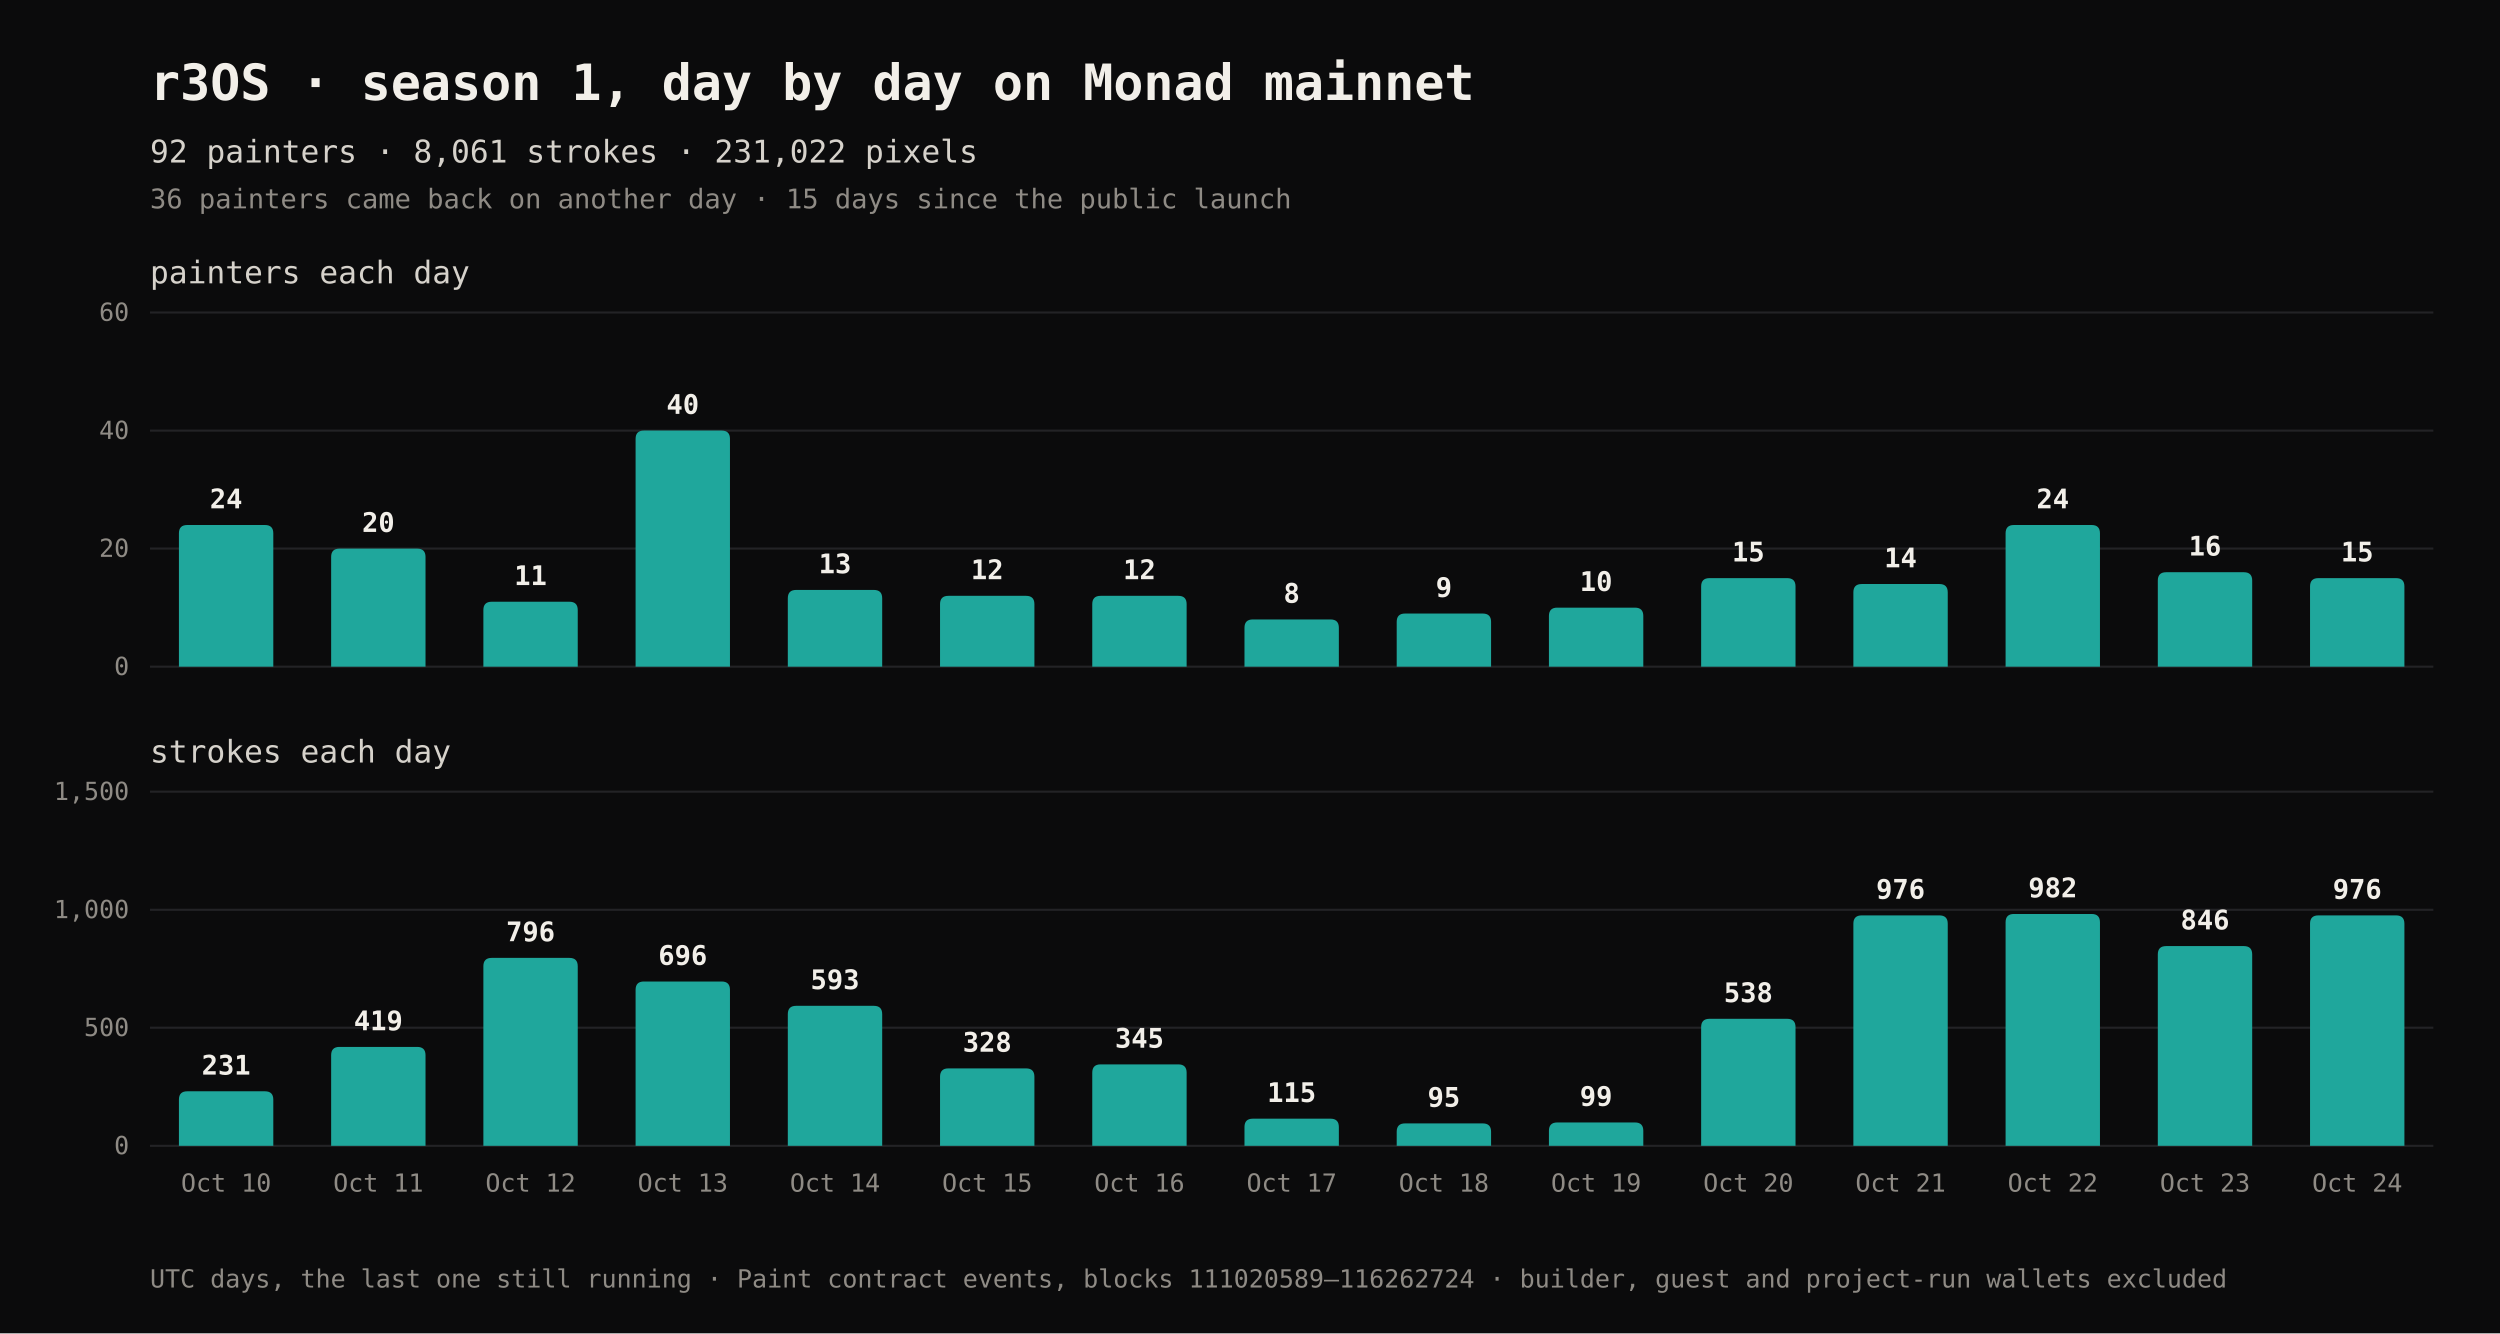
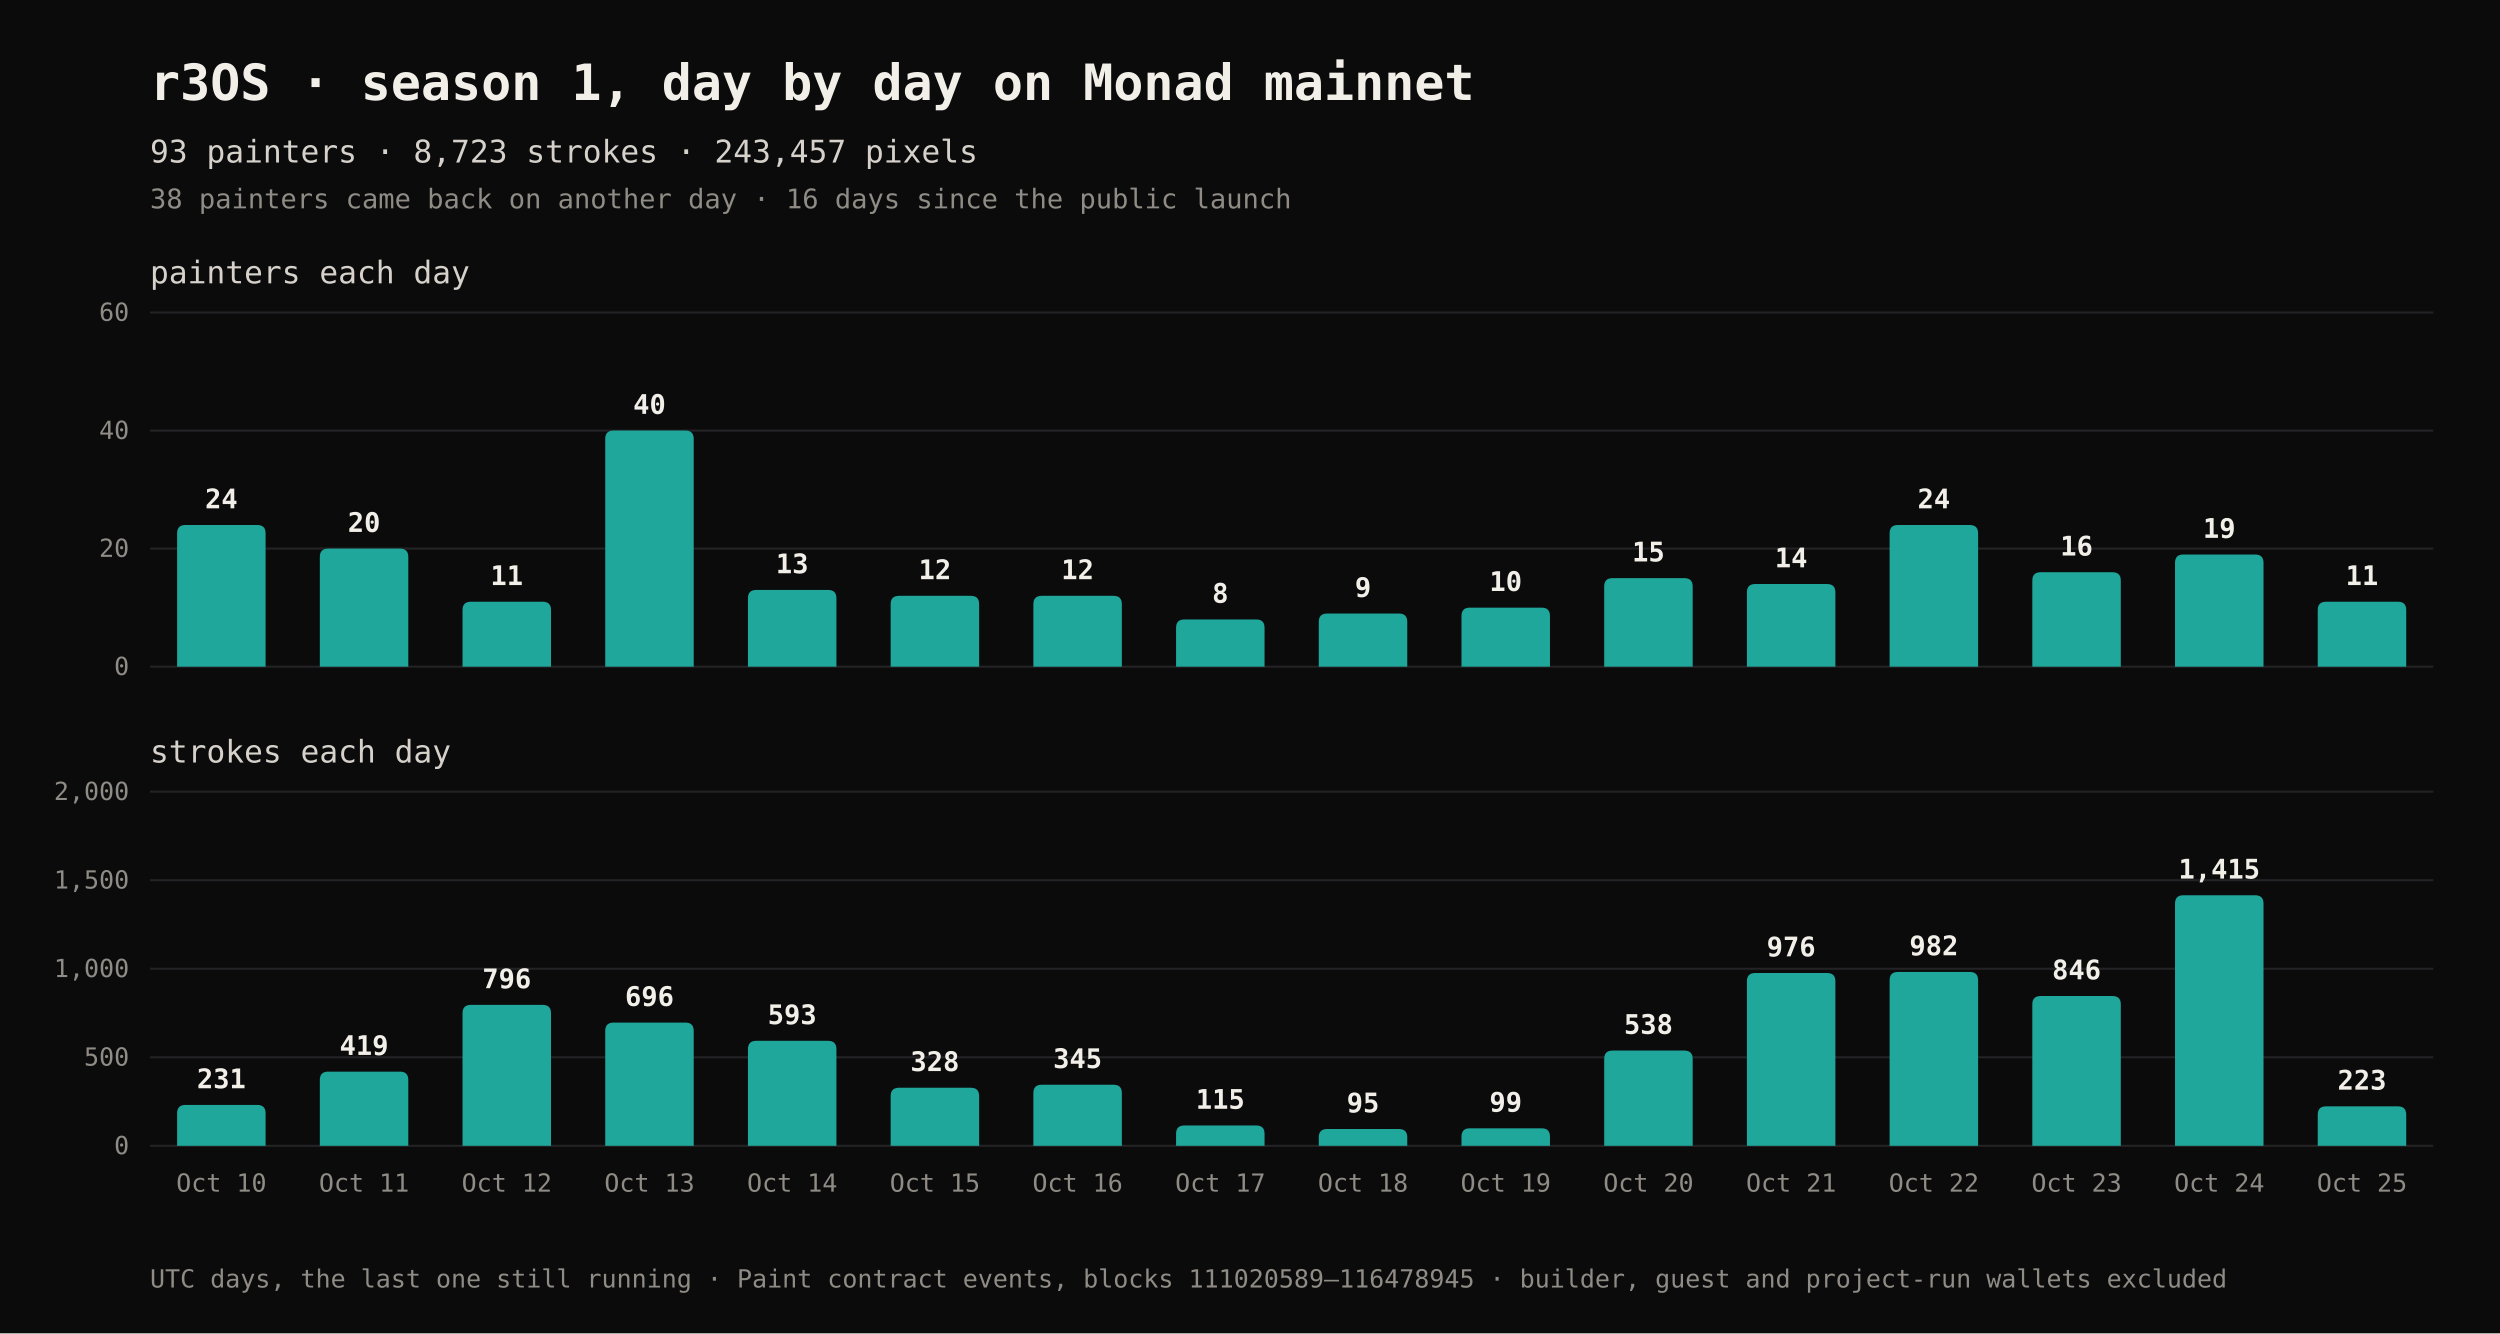
<svg xmlns="http://www.w3.org/2000/svg" width="1200" height="640" viewBox="0 0 1200 640" role="img" aria-labelledby="t d" font-family="'IBM Plex Mono', ui-monospace, SFMono-Regular, Menlo, Consolas, monospace">
  <rect width="1200" height="640" fill="#0b0b0c" />
  <text x="72" y="48" fill="#f2efe9" font-size="24" font-weight="700">r3OS · season 1, day by day on Monad mainnet</text>
-   <text x="72" y="78" fill="#d6d2cb" font-size="15">92 painters · 8,061 strokes · 231,022 pixels</text>
-   <text x="72" y="100" fill="#8f8b85" font-size="13">36 painters came back on another day · 15 days since the public launch</text>
+   <text x="72" y="78" fill="#d6d2cb" font-size="15">93 painters · 8,723 strokes · 243,457 pixels</text>
+   <text x="72" y="100" fill="#8f8b85" font-size="13">38 painters came back on another day · 16 days since the public launch</text>
  <text x="72" y="136" fill="#d6d2cb" font-size="15">painters each day</text>
  <line x1="72" x2="1168" y1="320.0" y2="320.0" stroke="#232326" stroke-width="1" />
  <text x="62" y="320.0" dy="4" text-anchor="end" fill="#8f8b85" font-size="12">0</text>
  <line x1="72" x2="1168" y1="263.3" y2="263.3" stroke="#232326" stroke-width="1" />
  <text x="62" y="263.3" dy="4" text-anchor="end" fill="#8f8b85" font-size="12">20</text>
  <line x1="72" x2="1168" y1="206.7" y2="206.7" stroke="#232326" stroke-width="1" />
  <text x="62" y="206.7" dy="4" text-anchor="end" fill="#8f8b85" font-size="12">40</text>
  <line x1="72" x2="1168" y1="150.0" y2="150.0" stroke="#232326" stroke-width="1" />
  <text x="62" y="150.0" dy="4" text-anchor="end" fill="#8f8b85" font-size="12">60</text>
-   <path d="M85.883,320V256Q85.883,252 89.883,252H127.184Q131.184,252 131.184,256V320Z" fill="#1fa79c" />
-   <text x="108.533" y="244" text-anchor="middle" fill="#f2efe9" font-size="13" font-weight="600">24</text>
-   <path d="M158.949,320V267.333Q158.949,263.333 162.949,263.333H200.251Q204.251,263.333 204.251,267.333V320Z" fill="#1fa79c" />
-   <text x="181.6" y="255.333" text-anchor="middle" fill="#f2efe9" font-size="13" font-weight="600">20</text>
-   <path d="M232.016,320V292.833Q232.016,288.833 236.016,288.833H273.317Q277.317,288.833 277.317,292.833V320Z" fill="#1fa79c" />
-   <text x="254.667" y="280.833" text-anchor="middle" fill="#f2efe9" font-size="13" font-weight="600">11</text>
-   <path d="M305.083,320V210.667Q305.083,206.667 309.083,206.667H346.384Q350.384,206.667 350.384,210.667V320Z" fill="#1fa79c" />
-   <text x="327.733" y="198.667" text-anchor="middle" fill="#f2efe9" font-size="13" font-weight="600">40</text>
-   <path d="M378.149,320V287.167Q378.149,283.167 382.149,283.167H419.451Q423.451,283.167 423.451,287.167V320Z" fill="#1fa79c" />
-   <text x="400.8" y="275.167" text-anchor="middle" fill="#f2efe9" font-size="13" font-weight="600">13</text>
-   <path d="M451.216,320V290Q451.216,286 455.216,286H492.517Q496.517,286 496.517,290V320Z" fill="#1fa79c" />
-   <text x="473.867" y="278" text-anchor="middle" fill="#f2efe9" font-size="13" font-weight="600">12</text>
-   <path d="M524.283,320V290Q524.283,286 528.283,286H565.584Q569.584,286 569.584,290V320Z" fill="#1fa79c" />
-   <text x="546.933" y="278" text-anchor="middle" fill="#f2efe9" font-size="13" font-weight="600">12</text>
-   <path d="M597.349,320V301.333Q597.349,297.333 601.349,297.333H638.651Q642.651,297.333 642.651,301.333V320Z" fill="#1fa79c" />
-   <text x="620" y="289.333" text-anchor="middle" fill="#f2efe9" font-size="13" font-weight="600">8</text>
-   <path d="M670.416,320V298.5Q670.416,294.5 674.416,294.5H711.717Q715.717,294.5 715.717,298.5V320Z" fill="#1fa79c" />
-   <text x="693.067" y="286.5" text-anchor="middle" fill="#f2efe9" font-size="13" font-weight="600">9</text>
-   <path d="M743.483,320V295.667Q743.483,291.667 747.483,291.667H784.784Q788.784,291.667 788.784,295.667V320Z" fill="#1fa79c" />
-   <text x="766.133" y="283.667" text-anchor="middle" fill="#f2efe9" font-size="13" font-weight="600">10</text>
-   <path d="M816.549,320V281.5Q816.549,277.5 820.549,277.5H857.851Q861.851,277.5 861.851,281.5V320Z" fill="#1fa79c" />
-   <text x="839.2" y="269.5" text-anchor="middle" fill="#f2efe9" font-size="13" font-weight="600">15</text>
-   <path d="M889.616,320V284.333Q889.616,280.333 893.616,280.333H930.917Q934.917,280.333 934.917,284.333V320Z" fill="#1fa79c" />
-   <text x="912.267" y="272.333" text-anchor="middle" fill="#f2efe9" font-size="13" font-weight="600">14</text>
-   <path d="M962.683,320V256Q962.683,252 966.683,252H1003.984Q1007.984,252 1007.984,256V320Z" fill="#1fa79c" />
-   <text x="985.333" y="244" text-anchor="middle" fill="#f2efe9" font-size="13" font-weight="600">24</text>
-   <path d="M1035.749,320V278.667Q1035.749,274.667 1039.749,274.667H1077.051Q1081.051,274.667 1081.051,278.667V320Z" fill="#1fa79c" />
-   <text x="1058.4" y="266.667" text-anchor="middle" fill="#f2efe9" font-size="13" font-weight="600">16</text>
-   <path d="M1108.816,320V281.5Q1108.816,277.5 1112.816,277.5H1150.117Q1154.117,277.5 1154.117,281.5V320Z" fill="#1fa79c" />
-   <text x="1131.467" y="269.5" text-anchor="middle" fill="#f2efe9" font-size="13" font-weight="600">15</text>
+   <path d="M85.015,320V256Q85.015,252 89.015,252H123.485Q127.485,252 127.485,256V320Z" fill="#1fa79c" />
+   <text x="106.25" y="244" text-anchor="middle" fill="#f2efe9" font-size="13" font-weight="600">24</text>
+   <path d="M153.515,320V267.333Q153.515,263.333 157.515,263.333H191.985Q195.985,263.333 195.985,267.333V320Z" fill="#1fa79c" />
+   <text x="174.75" y="255.333" text-anchor="middle" fill="#f2efe9" font-size="13" font-weight="600">20</text>
+   <path d="M222.015,320V292.833Q222.015,288.833 226.015,288.833H260.485Q264.485,288.833 264.485,292.833V320Z" fill="#1fa79c" />
+   <text x="243.25" y="280.833" text-anchor="middle" fill="#f2efe9" font-size="13" font-weight="600">11</text>
+   <path d="M290.515,320V210.667Q290.515,206.667 294.515,206.667H328.985Q332.985,206.667 332.985,210.667V320Z" fill="#1fa79c" />
+   <text x="311.75" y="198.667" text-anchor="middle" fill="#f2efe9" font-size="13" font-weight="600">40</text>
+   <path d="M359.015,320V287.167Q359.015,283.167 363.015,283.167H397.485Q401.485,283.167 401.485,287.167V320Z" fill="#1fa79c" />
+   <text x="380.25" y="275.167" text-anchor="middle" fill="#f2efe9" font-size="13" font-weight="600">13</text>
+   <path d="M427.515,320V290Q427.515,286 431.515,286H465.985Q469.985,286 469.985,290V320Z" fill="#1fa79c" />
+   <text x="448.75" y="278" text-anchor="middle" fill="#f2efe9" font-size="13" font-weight="600">12</text>
+   <path d="M496.015,320V290Q496.015,286 500.015,286H534.485Q538.485,286 538.485,290V320Z" fill="#1fa79c" />
+   <text x="517.25" y="278" text-anchor="middle" fill="#f2efe9" font-size="13" font-weight="600">12</text>
+   <path d="M564.515,320V301.333Q564.515,297.333 568.515,297.333H602.985Q606.985,297.333 606.985,301.333V320Z" fill="#1fa79c" />
+   <text x="585.75" y="289.333" text-anchor="middle" fill="#f2efe9" font-size="13" font-weight="600">8</text>
+   <path d="M633.015,320V298.5Q633.015,294.5 637.015,294.5H671.485Q675.485,294.5 675.485,298.5V320Z" fill="#1fa79c" />
+   <text x="654.25" y="286.5" text-anchor="middle" fill="#f2efe9" font-size="13" font-weight="600">9</text>
+   <path d="M701.515,320V295.667Q701.515,291.667 705.515,291.667H739.985Q743.985,291.667 743.985,295.667V320Z" fill="#1fa79c" />
+   <text x="722.75" y="283.667" text-anchor="middle" fill="#f2efe9" font-size="13" font-weight="600">10</text>
+   <path d="M770.015,320V281.5Q770.015,277.5 774.015,277.5H808.485Q812.485,277.5 812.485,281.5V320Z" fill="#1fa79c" />
+   <text x="791.25" y="269.5" text-anchor="middle" fill="#f2efe9" font-size="13" font-weight="600">15</text>
+   <path d="M838.515,320V284.333Q838.515,280.333 842.515,280.333H876.985Q880.985,280.333 880.985,284.333V320Z" fill="#1fa79c" />
+   <text x="859.75" y="272.333" text-anchor="middle" fill="#f2efe9" font-size="13" font-weight="600">14</text>
+   <path d="M907.015,320V256Q907.015,252 911.015,252H945.485Q949.485,252 949.485,256V320Z" fill="#1fa79c" />
+   <text x="928.25" y="244" text-anchor="middle" fill="#f2efe9" font-size="13" font-weight="600">24</text>
+   <path d="M975.515,320V278.667Q975.515,274.667 979.515,274.667H1013.985Q1017.985,274.667 1017.985,278.667V320Z" fill="#1fa79c" />
+   <text x="996.75" y="266.667" text-anchor="middle" fill="#f2efe9" font-size="13" font-weight="600">16</text>
+   <path d="M1044.015,320V270.167Q1044.015,266.167 1048.015,266.167H1082.485Q1086.485,266.167 1086.485,270.167V320Z" fill="#1fa79c" />
+   <text x="1065.25" y="258.167" text-anchor="middle" fill="#f2efe9" font-size="13" font-weight="600">19</text>
+   <path d="M1112.515,320V292.833Q1112.515,288.833 1116.515,288.833H1150.985Q1154.985,288.833 1154.985,292.833V320Z" fill="#1fa79c" />
+   <text x="1133.75" y="280.833" text-anchor="middle" fill="#f2efe9" font-size="13" font-weight="600">11</text>
  <text x="72" y="366" fill="#d6d2cb" font-size="15">strokes each day</text>
  <line x1="72" x2="1168" y1="550.0" y2="550.0" stroke="#232326" stroke-width="1" />
  <text x="62" y="550.0" dy="4" text-anchor="end" fill="#8f8b85" font-size="12">0</text>
-   <line x1="72" x2="1168" y1="493.3" y2="493.3" stroke="#232326" stroke-width="1" />
-   <text x="62" y="493.3" dy="4" text-anchor="end" fill="#8f8b85" font-size="12">500</text>
-   <line x1="72" x2="1168" y1="436.7" y2="436.7" stroke="#232326" stroke-width="1" />
-   <text x="62" y="436.7" dy="4" text-anchor="end" fill="#8f8b85" font-size="12">1,000</text>
+   <line x1="72" x2="1168" y1="507.5" y2="507.5" stroke="#232326" stroke-width="1" />
+   <text x="62" y="507.5" dy="4" text-anchor="end" fill="#8f8b85" font-size="12">500</text>
+   <line x1="72" x2="1168" y1="465.0" y2="465.0" stroke="#232326" stroke-width="1" />
+   <text x="62" y="465.0" dy="4" text-anchor="end" fill="#8f8b85" font-size="12">1,000</text>
+   <line x1="72" x2="1168" y1="422.5" y2="422.5" stroke="#232326" stroke-width="1" />
+   <text x="62" y="422.5" dy="4" text-anchor="end" fill="#8f8b85" font-size="12">1,500</text>
  <line x1="72" x2="1168" y1="380.0" y2="380.0" stroke="#232326" stroke-width="1" />
-   <text x="62" y="380.0" dy="4" text-anchor="end" fill="#8f8b85" font-size="12">1,500</text>
-   <path d="M85.883,550V527.82Q85.883,523.82 89.883,523.82H127.184Q131.184,523.82 131.184,527.82V550Z" fill="#1fa79c" />
-   <text x="108.533" y="515.82" text-anchor="middle" fill="#f2efe9" font-size="13" font-weight="600">231</text>
-   <text x="108.533" y="572" text-anchor="middle" fill="#8f8b85" font-size="12">Oct 10</text>
-   <path d="M158.949,550V506.513Q158.949,502.513 162.949,502.513H200.251Q204.251,502.513 204.251,506.513V550Z" fill="#1fa79c" />
-   <text x="181.6" y="494.513" text-anchor="middle" fill="#f2efe9" font-size="13" font-weight="600">419</text>
-   <text x="181.6" y="572" text-anchor="middle" fill="#8f8b85" font-size="12">Oct 11</text>
-   <path d="M232.016,550V463.787Q232.016,459.787 236.016,459.787H273.317Q277.317,459.787 277.317,463.787V550Z" fill="#1fa79c" />
-   <text x="254.667" y="451.787" text-anchor="middle" fill="#f2efe9" font-size="13" font-weight="600">796</text>
-   <text x="254.667" y="572" text-anchor="middle" fill="#8f8b85" font-size="12">Oct 12</text>
-   <path d="M305.083,550V475.12Q305.083,471.12 309.083,471.12H346.384Q350.384,471.12 350.384,475.12V550Z" fill="#1fa79c" />
-   <text x="327.733" y="463.12" text-anchor="middle" fill="#f2efe9" font-size="13" font-weight="600">696</text>
-   <text x="327.733" y="572" text-anchor="middle" fill="#8f8b85" font-size="12">Oct 13</text>
-   <path d="M378.149,550V486.793Q378.149,482.793 382.149,482.793H419.451Q423.451,482.793 423.451,486.793V550Z" fill="#1fa79c" />
-   <text x="400.8" y="474.793" text-anchor="middle" fill="#f2efe9" font-size="13" font-weight="600">593</text>
-   <text x="400.8" y="572" text-anchor="middle" fill="#8f8b85" font-size="12">Oct 14</text>
-   <path d="M451.216,550V516.827Q451.216,512.827 455.216,512.827H492.517Q496.517,512.827 496.517,516.827V550Z" fill="#1fa79c" />
-   <text x="473.867" y="504.827" text-anchor="middle" fill="#f2efe9" font-size="13" font-weight="600">328</text>
-   <text x="473.867" y="572" text-anchor="middle" fill="#8f8b85" font-size="12">Oct 15</text>
-   <path d="M524.283,550V514.9Q524.283,510.9 528.283,510.9H565.584Q569.584,510.9 569.584,514.9V550Z" fill="#1fa79c" />
-   <text x="546.933" y="502.9" text-anchor="middle" fill="#f2efe9" font-size="13" font-weight="600">345</text>
-   <text x="546.933" y="572" text-anchor="middle" fill="#8f8b85" font-size="12">Oct 16</text>
-   <path d="M597.349,550V540.967Q597.349,536.967 601.349,536.967H638.651Q642.651,536.967 642.651,540.967V550Z" fill="#1fa79c" />
-   <text x="620" y="528.967" text-anchor="middle" fill="#f2efe9" font-size="13" font-weight="600">115</text>
-   <text x="620" y="572" text-anchor="middle" fill="#8f8b85" font-size="12">Oct 17</text>
-   <path d="M670.416,550V543.233Q670.416,539.233 674.416,539.233H711.717Q715.717,539.233 715.717,543.233V550Z" fill="#1fa79c" />
-   <text x="693.067" y="531.233" text-anchor="middle" fill="#f2efe9" font-size="13" font-weight="600">95</text>
-   <text x="693.067" y="572" text-anchor="middle" fill="#8f8b85" font-size="12">Oct 18</text>
-   <path d="M743.483,550V542.78Q743.483,538.78 747.483,538.78H784.784Q788.784,538.78 788.784,542.78V550Z" fill="#1fa79c" />
-   <text x="766.133" y="530.78" text-anchor="middle" fill="#f2efe9" font-size="13" font-weight="600">99</text>
-   <text x="766.133" y="572" text-anchor="middle" fill="#8f8b85" font-size="12">Oct 19</text>
-   <path d="M816.549,550V493.027Q816.549,489.027 820.549,489.027H857.851Q861.851,489.027 861.851,493.027V550Z" fill="#1fa79c" />
-   <text x="839.2" y="481.027" text-anchor="middle" fill="#f2efe9" font-size="13" font-weight="600">538</text>
-   <text x="839.2" y="572" text-anchor="middle" fill="#8f8b85" font-size="12">Oct 20</text>
-   <path d="M889.616,550V443.387Q889.616,439.387 893.616,439.387H930.917Q934.917,439.387 934.917,443.387V550Z" fill="#1fa79c" />
-   <text x="912.267" y="431.387" text-anchor="middle" fill="#f2efe9" font-size="13" font-weight="600">976</text>
-   <text x="912.267" y="572" text-anchor="middle" fill="#8f8b85" font-size="12">Oct 21</text>
-   <path d="M962.683,550V442.707Q962.683,438.707 966.683,438.707H1003.984Q1007.984,438.707 1007.984,442.707V550Z" fill="#1fa79c" />
-   <text x="985.333" y="430.707" text-anchor="middle" fill="#f2efe9" font-size="13" font-weight="600">982</text>
-   <text x="985.333" y="572" text-anchor="middle" fill="#8f8b85" font-size="12">Oct 22</text>
-   <path d="M1035.749,550V458.12Q1035.749,454.12 1039.749,454.12H1077.051Q1081.051,454.12 1081.051,458.12V550Z" fill="#1fa79c" />
-   <text x="1058.4" y="446.12" text-anchor="middle" fill="#f2efe9" font-size="13" font-weight="600">846</text>
-   <text x="1058.4" y="572" text-anchor="middle" fill="#8f8b85" font-size="12">Oct 23</text>
-   <path d="M1108.816,550V443.387Q1108.816,439.387 1112.816,439.387H1150.117Q1154.117,439.387 1154.117,443.387V550Z" fill="#1fa79c" />
-   <text x="1131.467" y="431.387" text-anchor="middle" fill="#f2efe9" font-size="13" font-weight="600">976</text>
-   <text x="1131.467" y="572" text-anchor="middle" fill="#8f8b85" font-size="12">Oct 24</text>
-   <text x="72" y="618" fill="#8f8b85" font-size="12">UTC days, the last one still running · Paint contract events, blocks 111020589–116262724 · builder, guest and project-run wallets excluded</text>
+   <text x="62" y="380.0" dy="4" text-anchor="end" fill="#8f8b85" font-size="12">2,000</text>
+   <path d="M85.015,550V534.365Q85.015,530.365 89.015,530.365H123.485Q127.485,530.365 127.485,534.365V550Z" fill="#1fa79c" />
+   <text x="106.25" y="522.365" text-anchor="middle" fill="#f2efe9" font-size="13" font-weight="600">231</text>
+   <text x="106.25" y="572" text-anchor="middle" fill="#8f8b85" font-size="12">Oct 10</text>
+   <path d="M153.515,550V518.385Q153.515,514.385 157.515,514.385H191.985Q195.985,514.385 195.985,518.385V550Z" fill="#1fa79c" />
+   <text x="174.75" y="506.385" text-anchor="middle" fill="#f2efe9" font-size="13" font-weight="600">419</text>
+   <text x="174.75" y="572" text-anchor="middle" fill="#8f8b85" font-size="12">Oct 11</text>
+   <path d="M222.015,550V486.34Q222.015,482.34 226.015,482.34H260.485Q264.485,482.34 264.485,486.34V550Z" fill="#1fa79c" />
+   <text x="243.25" y="474.34" text-anchor="middle" fill="#f2efe9" font-size="13" font-weight="600">796</text>
+   <text x="243.25" y="572" text-anchor="middle" fill="#8f8b85" font-size="12">Oct 12</text>
+   <path d="M290.515,550V494.84Q290.515,490.84 294.515,490.84H328.985Q332.985,490.84 332.985,494.84V550Z" fill="#1fa79c" />
+   <text x="311.75" y="482.84" text-anchor="middle" fill="#f2efe9" font-size="13" font-weight="600">696</text>
+   <text x="311.75" y="572" text-anchor="middle" fill="#8f8b85" font-size="12">Oct 13</text>
+   <path d="M359.015,550V503.595Q359.015,499.595 363.015,499.595H397.485Q401.485,499.595 401.485,503.595V550Z" fill="#1fa79c" />
+   <text x="380.25" y="491.595" text-anchor="middle" fill="#f2efe9" font-size="13" font-weight="600">593</text>
+   <text x="380.25" y="572" text-anchor="middle" fill="#8f8b85" font-size="12">Oct 14</text>
+   <path d="M427.515,550V526.12Q427.515,522.12 431.515,522.12H465.985Q469.985,522.12 469.985,526.12V550Z" fill="#1fa79c" />
+   <text x="448.75" y="514.12" text-anchor="middle" fill="#f2efe9" font-size="13" font-weight="600">328</text>
+   <text x="448.75" y="572" text-anchor="middle" fill="#8f8b85" font-size="12">Oct 15</text>
+   <path d="M496.015,550V524.675Q496.015,520.675 500.015,520.675H534.485Q538.485,520.675 538.485,524.675V550Z" fill="#1fa79c" />
+   <text x="517.25" y="512.675" text-anchor="middle" fill="#f2efe9" font-size="13" font-weight="600">345</text>
+   <text x="517.25" y="572" text-anchor="middle" fill="#8f8b85" font-size="12">Oct 16</text>
+   <path d="M564.515,550V544.225Q564.515,540.225 568.515,540.225H602.985Q606.985,540.225 606.985,544.225V550Z" fill="#1fa79c" />
+   <text x="585.75" y="532.225" text-anchor="middle" fill="#f2efe9" font-size="13" font-weight="600">115</text>
+   <text x="585.75" y="572" text-anchor="middle" fill="#8f8b85" font-size="12">Oct 17</text>
+   <path d="M633.015,550V545.925Q633.015,541.925 637.015,541.925H671.485Q675.485,541.925 675.485,545.925V550Z" fill="#1fa79c" />
+   <text x="654.25" y="533.925" text-anchor="middle" fill="#f2efe9" font-size="13" font-weight="600">95</text>
+   <text x="654.25" y="572" text-anchor="middle" fill="#8f8b85" font-size="12">Oct 18</text>
+   <path d="M701.515,550V545.585Q701.515,541.585 705.515,541.585H739.985Q743.985,541.585 743.985,545.585V550Z" fill="#1fa79c" />
+   <text x="722.75" y="533.585" text-anchor="middle" fill="#f2efe9" font-size="13" font-weight="600">99</text>
+   <text x="722.75" y="572" text-anchor="middle" fill="#8f8b85" font-size="12">Oct 19</text>
+   <path d="M770.015,550V508.27Q770.015,504.27 774.015,504.27H808.485Q812.485,504.27 812.485,508.27V550Z" fill="#1fa79c" />
+   <text x="791.25" y="496.27" text-anchor="middle" fill="#f2efe9" font-size="13" font-weight="600">538</text>
+   <text x="791.25" y="572" text-anchor="middle" fill="#8f8b85" font-size="12">Oct 20</text>
+   <path d="M838.515,550V471.04Q838.515,467.04 842.515,467.04H876.985Q880.985,467.04 880.985,471.04V550Z" fill="#1fa79c" />
+   <text x="859.75" y="459.04" text-anchor="middle" fill="#f2efe9" font-size="13" font-weight="600">976</text>
+   <text x="859.75" y="572" text-anchor="middle" fill="#8f8b85" font-size="12">Oct 21</text>
+   <path d="M907.015,550V470.53Q907.015,466.53 911.015,466.53H945.485Q949.485,466.53 949.485,470.53V550Z" fill="#1fa79c" />
+   <text x="928.25" y="458.53" text-anchor="middle" fill="#f2efe9" font-size="13" font-weight="600">982</text>
+   <text x="928.25" y="572" text-anchor="middle" fill="#8f8b85" font-size="12">Oct 22</text>
+   <path d="M975.515,550V482.09Q975.515,478.09 979.515,478.09H1013.985Q1017.985,478.09 1017.985,482.09V550Z" fill="#1fa79c" />
+   <text x="996.75" y="470.09" text-anchor="middle" fill="#f2efe9" font-size="13" font-weight="600">846</text>
+   <text x="996.75" y="572" text-anchor="middle" fill="#8f8b85" font-size="12">Oct 23</text>
+   <path d="M1044.015,550V433.725Q1044.015,429.725 1048.015,429.725H1082.485Q1086.485,429.725 1086.485,433.725V550Z" fill="#1fa79c" />
+   <text x="1065.25" y="421.725" text-anchor="middle" fill="#f2efe9" font-size="13" font-weight="600">1,415</text>
+   <text x="1065.25" y="572" text-anchor="middle" fill="#8f8b85" font-size="12">Oct 24</text>
+   <path d="M1112.515,550V535.045Q1112.515,531.045 1116.515,531.045H1150.985Q1154.985,531.045 1154.985,535.045V550Z" fill="#1fa79c" />
+   <text x="1133.75" y="523.045" text-anchor="middle" fill="#f2efe9" font-size="13" font-weight="600">223</text>
+   <text x="1133.75" y="572" text-anchor="middle" fill="#8f8b85" font-size="12">Oct 25</text>
+   <text x="72" y="618" fill="#8f8b85" font-size="12">UTC days, the last one still running · Paint contract events, blocks 111020589–116478945 · builder, guest and project-run wallets excluded</text>
</svg>
